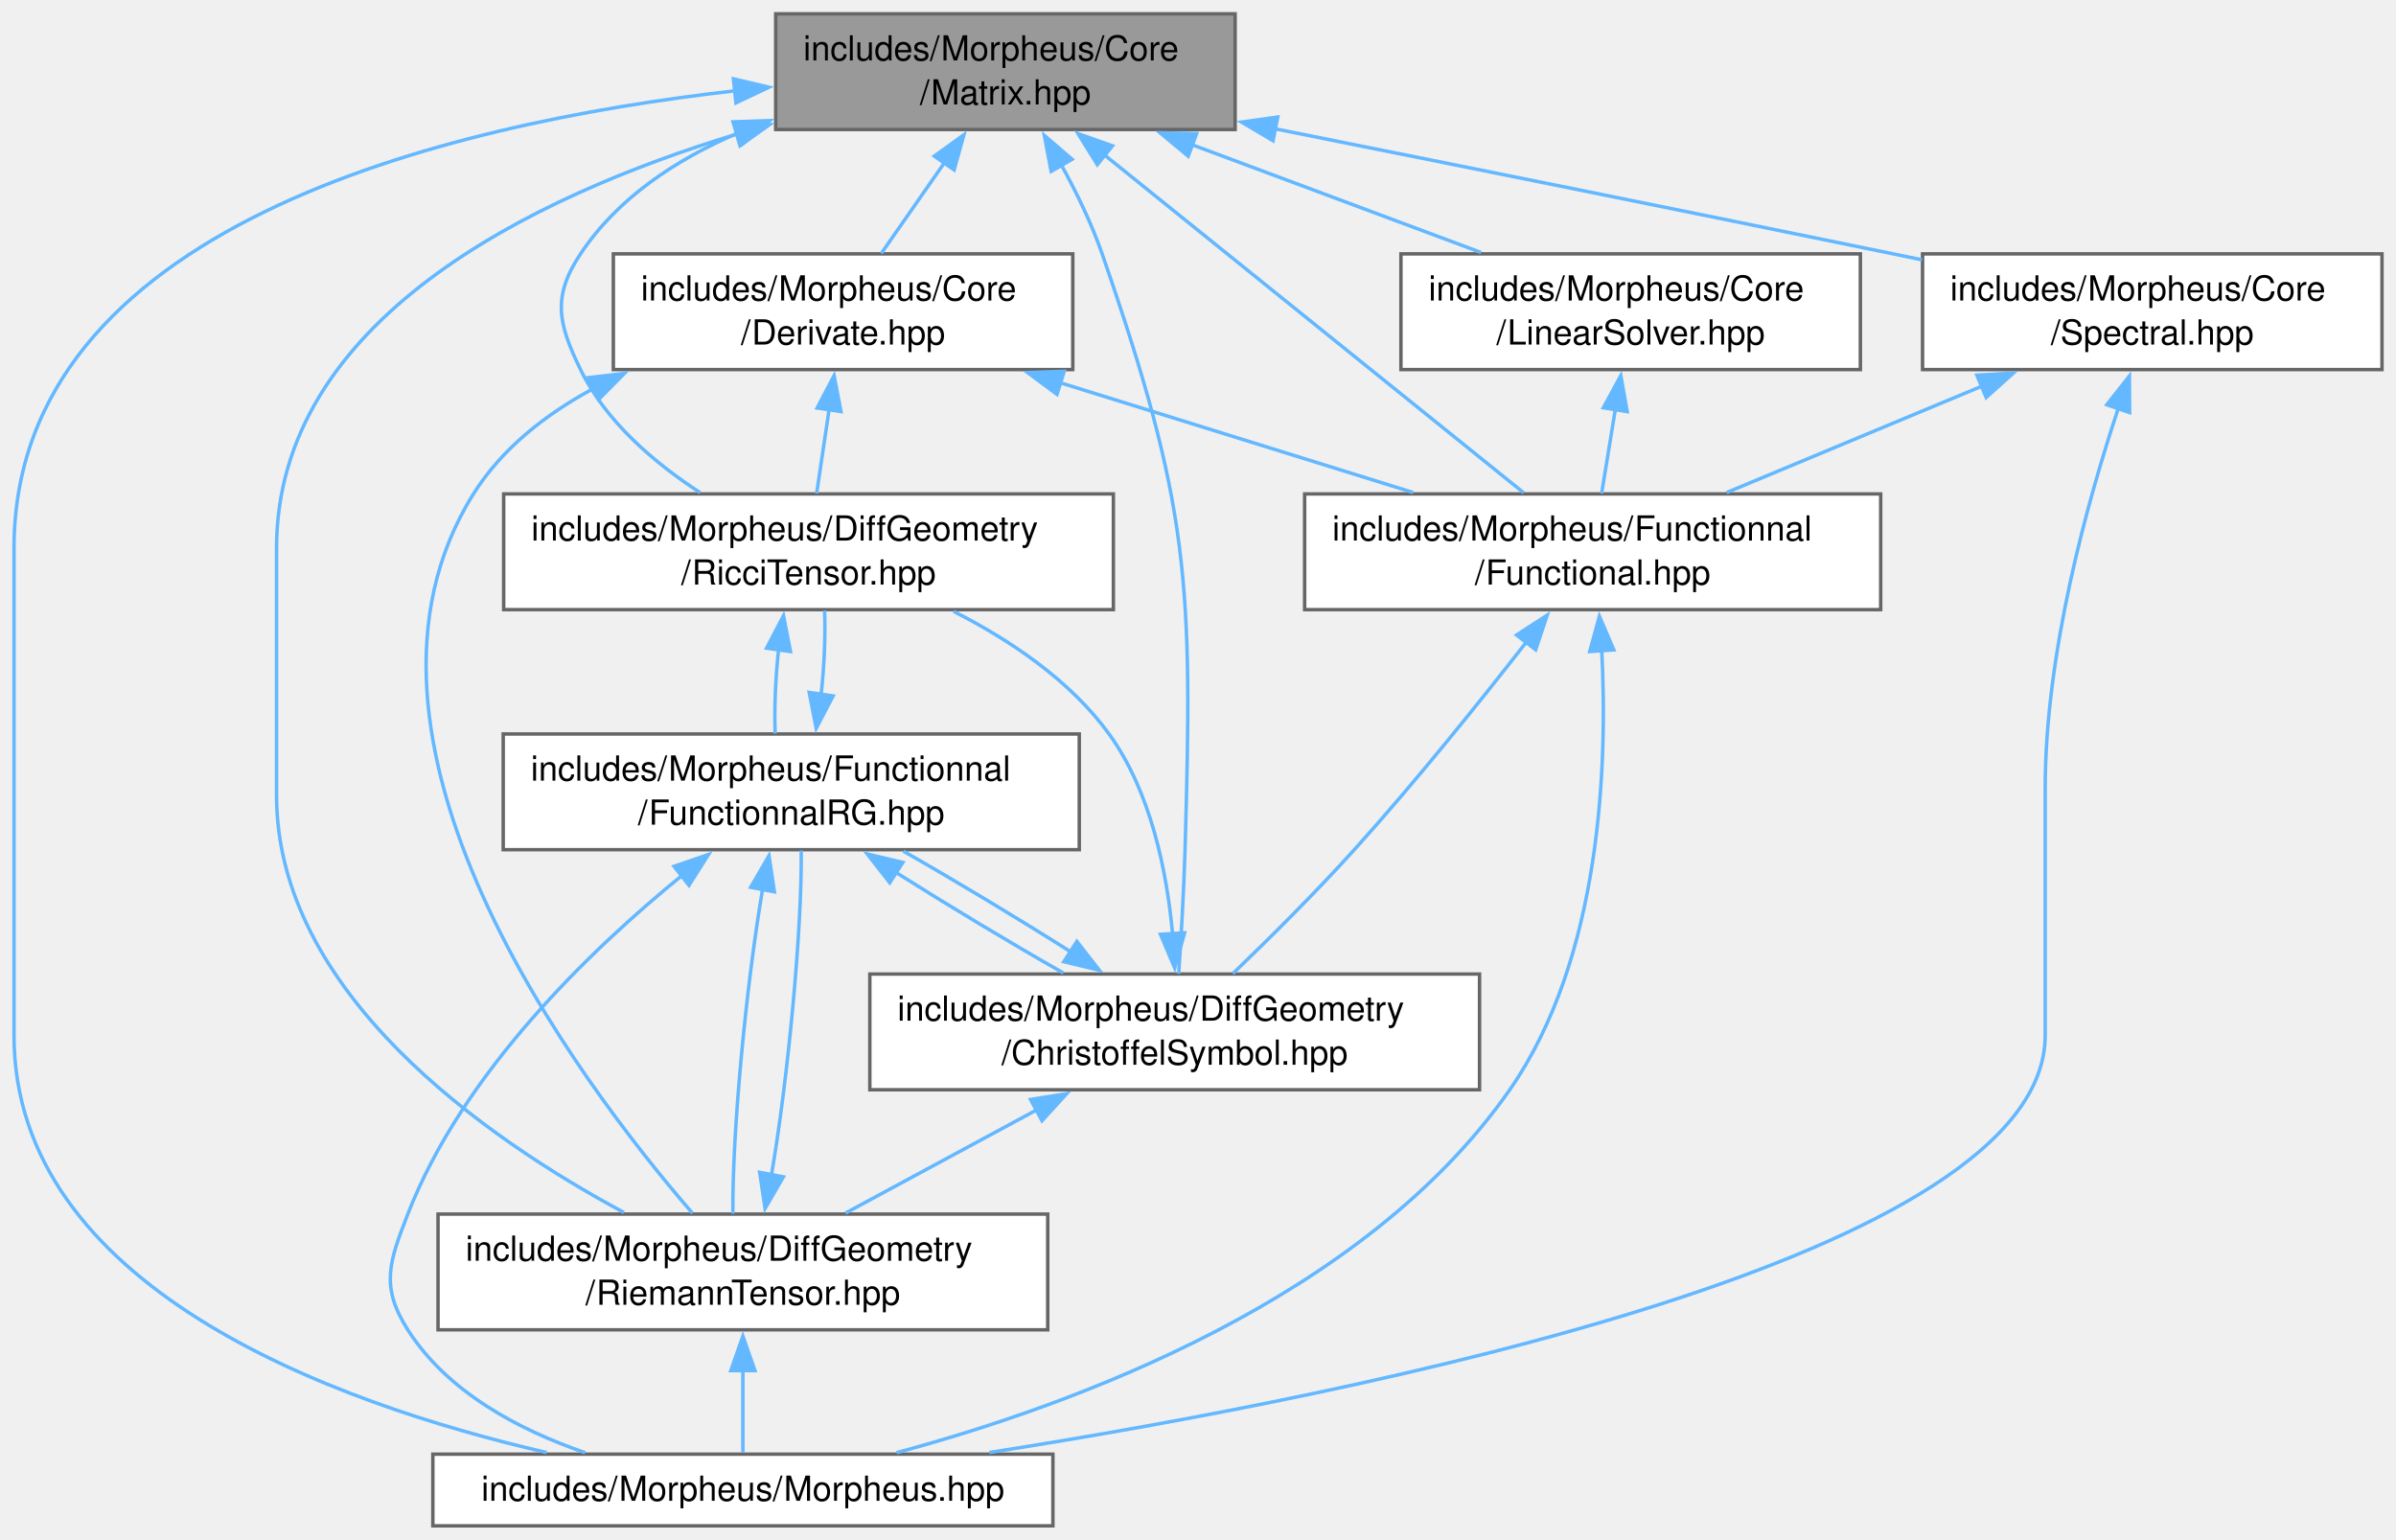
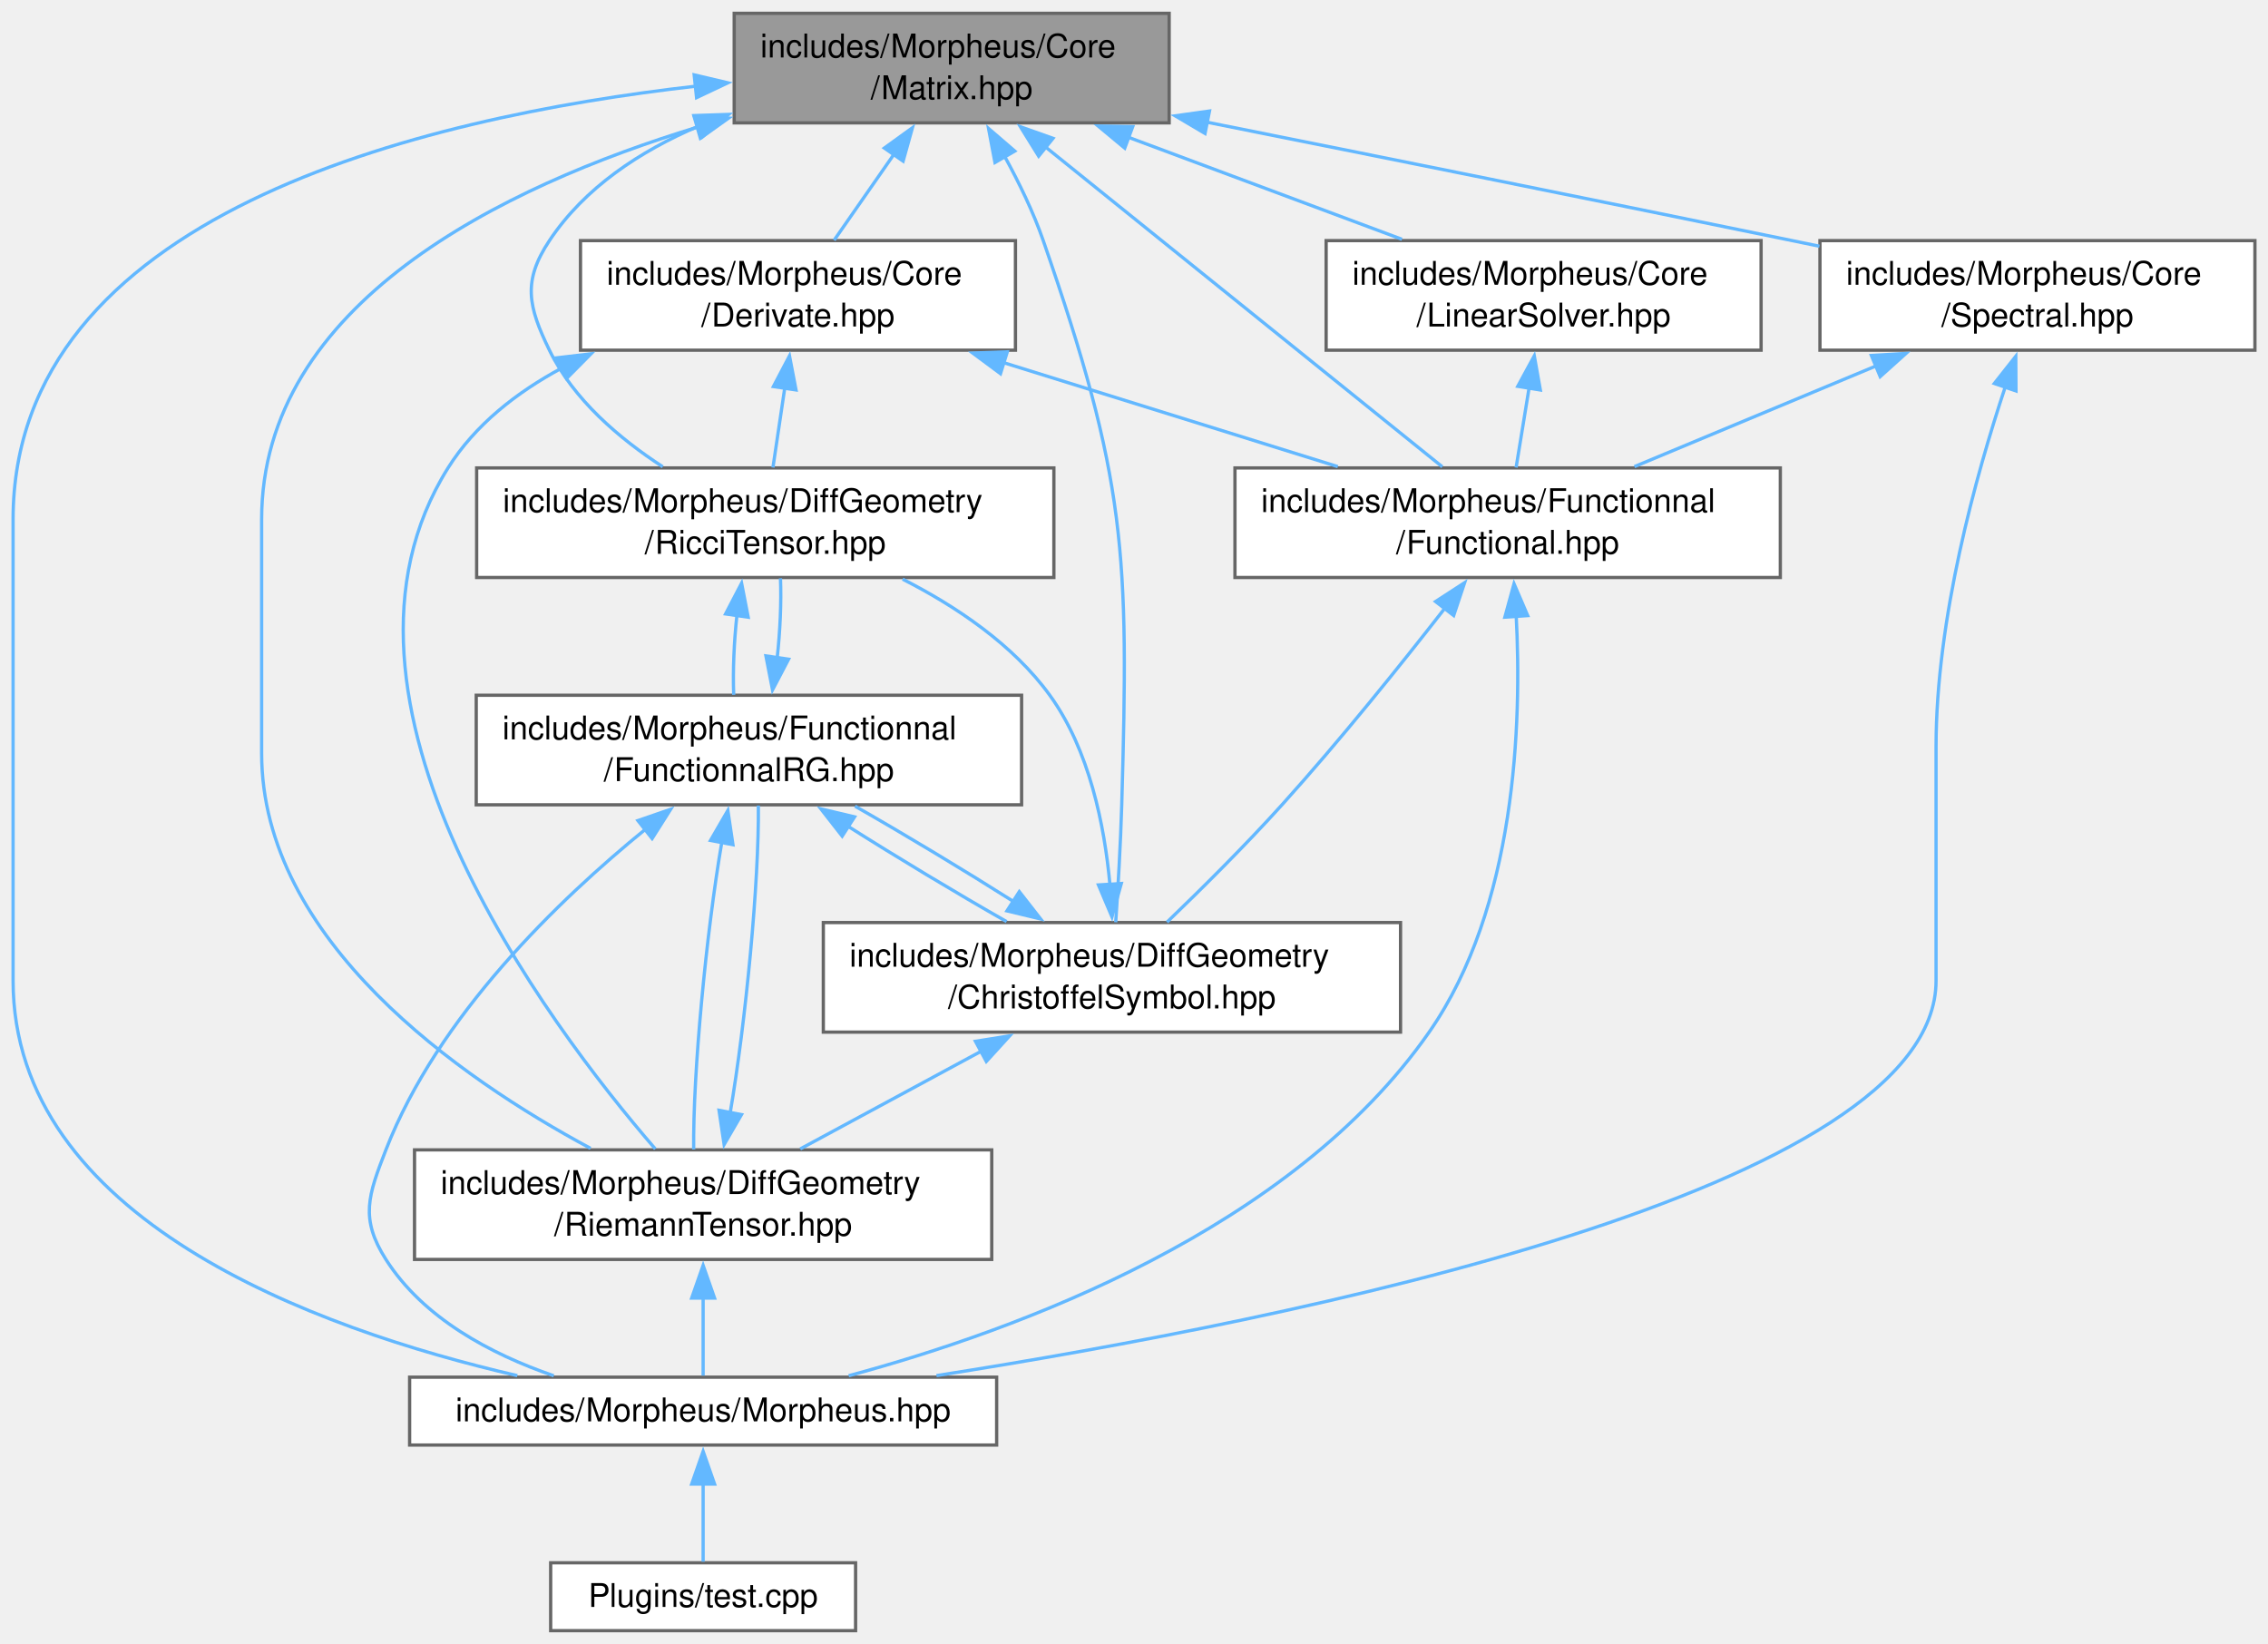
- <svg xmlns="http://www.w3.org/2000/svg" xmlns:xlink="http://www.w3.org/1999/xlink" width="694pt" height="446pt" viewBox="0.00 0.00 693.50 445.75">
-   <g id="graph0" class="graph" transform="scale(1 1) rotate(0) translate(4 441.75)">
+ <svg xmlns="http://www.w3.org/2000/svg" xmlns:xlink="http://www.w3.org/1999/xlink" width="694pt" height="503pt" viewBox="0.00 0.00 693.50 502.50">
+   <g id="graph0" class="graph" transform="scale(1 1) rotate(0) translate(4 498.5)">
    <g id="Node000001" class="node">
      <g id="a_Node000001">
        <a xlink:title=" ">
-           <polygon fill="#999999" stroke="#666666" points="353.5,-437.75 220.5,-437.75 220.5,-404.25 353.5,-404.25 353.5,-437.75" />
-           <text text-anchor="start" x="228.5" y="-424.25" font-family="Helvetica,sans-Serif" font-size="10.00">includes/Morpheus/Core</text>
-           <text text-anchor="middle" x="287" y="-411.5" font-family="Helvetica,sans-Serif" font-size="10.00">/Matrix.hpp</text>
+           <polygon fill="#999999" stroke="#666666" points="353.5,-494.5 220.5,-494.5 220.5,-461 353.5,-461 353.5,-494.5" />
+           <text text-anchor="start" x="228.5" y="-481" font-family="Helvetica,sans-Serif" font-size="10.00">includes/Morpheus/Core</text>
+           <text text-anchor="middle" x="287" y="-468.25" font-family="Helvetica,sans-Serif" font-size="10.00">/Matrix.hpp</text>
        </a>
      </g>
    </g>
    <g id="Node000002" class="node">
      <g id="a_Node000002">
        <a xlink:href="Derivate_8hpp.html" target="_top" xlink:title="Numerical differentiation operators using SIMD.">
-           <polygon fill="white" stroke="#666666" points="306.5,-368.25 173.5,-368.25 173.5,-334.75 306.5,-334.75 306.5,-368.25" />
-           <text text-anchor="start" x="181.5" y="-354.75" font-family="Helvetica,sans-Serif" font-size="10.00">includes/Morpheus/Core</text>
-           <text text-anchor="middle" x="240" y="-342" font-family="Helvetica,sans-Serif" font-size="10.00">/Derivate.hpp</text>
+           <polygon fill="white" stroke="#666666" points="306.5,-425 173.5,-425 173.5,-391.5 306.5,-391.5 306.5,-425" />
+           <text text-anchor="start" x="181.5" y="-411.5" font-family="Helvetica,sans-Serif" font-size="10.00">includes/Morpheus/Core</text>
+           <text text-anchor="middle" x="240" y="-398.75" font-family="Helvetica,sans-Serif" font-size="10.00">/Derivate.hpp</text>
        </a>
      </g>
    </g>
    <g id="edge1_Node000001_Node000002" class="edge">
      <g id="a_edge1_Node000001_Node000002">
        <a xlink:title=" ">
-           <path fill="none" stroke="#63b8ff" d="M269.29,-394.56C263.17,-385.77 256.49,-376.18 251.06,-368.38" />
-           <polygon fill="#63b8ff" stroke="#63b8ff" points="266.41,-396.55 275,-402.76 272.15,-392.55 266.41,-396.55" />
+           <path fill="none" stroke="#63b8ff" d="M269.29,-451.31C263.17,-442.52 256.49,-432.93 251.06,-425.13" />
+           <polygon fill="#63b8ff" stroke="#63b8ff" points="266.41,-453.3 275,-459.51 272.15,-449.3 266.41,-453.3" />
        </a>
      </g>
    </g>
    <g id="Node000003" class="node">
      <g id="a_Node000003">
        <a xlink:href="RicciTensor_8hpp.html" target="_top" xlink:title=" ">
-           <polygon fill="white" stroke="#666666" points="318.25,-298.75 141.75,-298.75 141.75,-265.25 318.25,-265.25 318.25,-298.75" />
-           <text text-anchor="start" x="149.75" y="-285.25" font-family="Helvetica,sans-Serif" font-size="10.00">includes/Morpheus/DiffGeometry</text>
-           <text text-anchor="middle" x="230" y="-272.5" font-family="Helvetica,sans-Serif" font-size="10.00">/RicciTensor.hpp</text>
-         </a>
-       </g>
-     </g>
-     <g id="edge23_Node000001_Node000003" class="edge">
-       <g id="a_edge23_Node000001_Node000003">
-         <a xlink:title=" ">
-           <path fill="none" stroke="#63b8ff" d="M209.63,-403.27C191.72,-395.61 174.77,-384.46 164,-368.25 155.76,-355.85 157.48,-348.14 164,-334.75 171.33,-319.69 185.39,-307.72 198.66,-299.1" />
-           <polygon fill="#63b8ff" stroke="#63b8ff" points="208.24,-406.48 218.83,-406.84 210.77,-399.96 208.24,-406.48" />
+           <polygon fill="white" stroke="#666666" points="318.25,-355.5 141.75,-355.5 141.75,-322 318.25,-322 318.25,-355.5" />
+           <text text-anchor="start" x="149.75" y="-342" font-family="Helvetica,sans-Serif" font-size="10.00">includes/Morpheus/DiffGeometry</text>
+           <text text-anchor="middle" x="230" y="-329.25" font-family="Helvetica,sans-Serif" font-size="10.00">/RicciTensor.hpp</text>
+         </a>
+       </g>
+     </g>
+     <g id="edge24_Node000001_Node000003" class="edge">
+       <g id="a_edge24_Node000001_Node000003">
+         <a xlink:title=" ">
+           <path fill="none" stroke="#63b8ff" d="M209.63,-460.02C191.72,-452.36 174.77,-441.21 164,-425 155.76,-412.6 157.48,-404.89 164,-391.5 171.33,-376.44 185.39,-364.47 198.66,-355.85" />
+           <polygon fill="#63b8ff" stroke="#63b8ff" points="208.24,-463.23 218.83,-463.59 210.77,-456.71 208.24,-463.23" />
        </a>
      </g>
    </g>
    <g id="Node000005" class="node">
      <g id="a_Node000005">
        <a xlink:href="ChristoffelSymbol_8hpp.html" target="_top" xlink:title=" ">
-           <polygon fill="white" stroke="#666666" points="424.25,-159.75 247.75,-159.75 247.75,-126.25 424.25,-126.25 424.25,-159.75" />
-           <text text-anchor="start" x="255.75" y="-146.25" font-family="Helvetica,sans-Serif" font-size="10.00">includes/Morpheus/DiffGeometry</text>
-           <text text-anchor="middle" x="336" y="-133.5" font-family="Helvetica,sans-Serif" font-size="10.00">/ChristoffelSymbol.hpp</text>
-         </a>
-       </g>
-     </g>
-     <g id="edge22_Node000001_Node000005" class="edge">
-       <g id="a_edge22_Node000001_Node000005">
-         <a xlink:title=" ">
-           <path fill="none" stroke="#63b8ff" d="M303.2,-394C307.6,-385.99 311.98,-376.97 315,-368.25 340.34,-295.11 341.24,-273.12 339,-195.75 338.65,-183.7 337.85,-170.08 337.16,-159.84" />
-           <polygon fill="#63b8ff" stroke="#63b8ff" points="300.24,-392.13 298.27,-402.54 306.3,-395.63 300.24,-392.13" />
+           <polygon fill="white" stroke="#666666" points="424.25,-216.5 247.75,-216.5 247.75,-183 424.25,-183 424.25,-216.5" />
+           <text text-anchor="start" x="255.75" y="-203" font-family="Helvetica,sans-Serif" font-size="10.00">includes/Morpheus/DiffGeometry</text>
+           <text text-anchor="middle" x="336" y="-190.25" font-family="Helvetica,sans-Serif" font-size="10.00">/ChristoffelSymbol.hpp</text>
+         </a>
+       </g>
+     </g>
+     <g id="edge23_Node000001_Node000005" class="edge">
+       <g id="a_edge23_Node000001_Node000005">
+         <a xlink:title=" ">
+           <path fill="none" stroke="#63b8ff" d="M303.2,-450.75C307.6,-442.74 311.98,-433.72 315,-425 340.34,-351.86 341.24,-329.87 339,-252.5 338.65,-240.45 337.85,-226.83 337.16,-216.59" />
+           <polygon fill="#63b8ff" stroke="#63b8ff" points="300.24,-448.88 298.27,-459.29 306.3,-452.38 300.24,-448.88" />
        </a>
      </g>
    </g>
    <g id="Node000006" class="node">
      <g id="a_Node000006">
        <a xlink:href="RiemannTensor_8hpp.html" target="_top" xlink:title=" ">
-           <polygon fill="white" stroke="#666666" points="299.25,-90.25 122.75,-90.25 122.75,-56.75 299.25,-56.75 299.25,-90.25" />
-           <text text-anchor="start" x="130.75" y="-76.75" font-family="Helvetica,sans-Serif" font-size="10.00">includes/Morpheus/DiffGeometry</text>
-           <text text-anchor="middle" x="211" y="-64" font-family="Helvetica,sans-Serif" font-size="10.00">/RiemannTensor.hpp</text>
-         </a>
-       </g>
-     </g>
-     <g id="edge24_Node000001_Node000006" class="edge">
-       <g id="a_edge24_Node000001_Node000006">
-         <a xlink:title=" ">
-           <path fill="none" stroke="#63b8ff" d="M209.55,-403.03C149.35,-384.74 76,-348.92 76,-283 76,-283 76,-283 76,-211.5 76,-154.23 136.59,-112.21 176.58,-90.71" />
-           <polygon fill="#63b8ff" stroke="#63b8ff" points="208.21,-406.28 218.78,-405.71 210.16,-399.56 208.21,-406.28" />
+           <polygon fill="white" stroke="#666666" points="299.25,-147 122.75,-147 122.75,-113.5 299.25,-113.5 299.25,-147" />
+           <text text-anchor="start" x="130.75" y="-133.5" font-family="Helvetica,sans-Serif" font-size="10.00">includes/Morpheus/DiffGeometry</text>
+           <text text-anchor="middle" x="211" y="-120.75" font-family="Helvetica,sans-Serif" font-size="10.00">/RiemannTensor.hpp</text>
+         </a>
+       </g>
+     </g>
+     <g id="edge25_Node000001_Node000006" class="edge">
+       <g id="a_edge25_Node000001_Node000006">
+         <a xlink:title=" ">
+           <path fill="none" stroke="#63b8ff" d="M209.55,-459.78C149.35,-441.49 76,-405.67 76,-339.75 76,-339.75 76,-339.75 76,-268.25 76,-210.98 136.59,-168.96 176.58,-147.46" />
+           <polygon fill="#63b8ff" stroke="#63b8ff" points="208.21,-463.03 218.78,-462.46 210.16,-456.31 208.21,-463.03" />
        </a>
      </g>
    </g>
    <g id="Node000007" class="node">
      <g id="a_Node000007">
        <a xlink:href="Morpheus_8hpp.html" target="_top" xlink:title=" ">
-           <polygon fill="white" stroke="#666666" points="300.75,-20.75 121.25,-20.75 121.25,0 300.75,0 300.75,-20.75" />
-           <text text-anchor="middle" x="211" y="-7.25" font-family="Helvetica,sans-Serif" font-size="10.00">includes/Morpheus/Morpheus.hpp</text>
-         </a>
-       </g>
-     </g>
-     <g id="edge26_Node000001_Node000007" class="edge">
-       <g id="a_edge26_Node000001_Node000007">
-         <a xlink:title=" ">
-           <path fill="none" stroke="#63b8ff" d="M208.88,-415.48C123.89,-405.84 0,-375.87 0,-283 0,-283 0,-283 0,-142 0,-69.3 91.68,-35.68 154.18,-21.22" />
-           <polygon fill="#63b8ff" stroke="#63b8ff" points="208.26,-418.93 218.57,-416.5 208.99,-411.97 208.26,-418.93" />
-         </a>
-       </g>
-     </g>
-     <g id="Node000008" class="node">
-       <g id="a_Node000008">
-         <a xlink:href="Functional_8hpp.html" target="_top" xlink:title=" ">
-           <polygon fill="white" stroke="#666666" points="540.38,-298.75 373.62,-298.75 373.62,-265.25 540.38,-265.25 540.38,-298.75" />
-           <text text-anchor="start" x="381.62" y="-285.25" font-family="Helvetica,sans-Serif" font-size="10.00">includes/Morpheus/Functionnal</text>
-           <text text-anchor="middle" x="457" y="-272.5" font-family="Helvetica,sans-Serif" font-size="10.00">/Functional.hpp</text>
-         </a>
-       </g>
-     </g>
-     <g id="edge25_Node000001_Node000008" class="edge">
-       <g id="a_edge25_Node000001_Node000008">
-         <a xlink:title=" ">
-           <path fill="none" stroke="#63b8ff" d="M315.49,-397.04C349.91,-369.3 406.96,-323.33 437.03,-299.09" />
-           <polygon fill="#63b8ff" stroke="#63b8ff" points="313.6,-394.07 308.01,-403.07 317.99,-399.52 313.6,-394.07" />
+           <polygon fill="white" stroke="#666666" points="300.75,-77.5 121.25,-77.5 121.25,-56.75 300.75,-56.75 300.75,-77.5" />
+           <text text-anchor="middle" x="211" y="-64" font-family="Helvetica,sans-Serif" font-size="10.00">includes/Morpheus/Morpheus.hpp</text>
+         </a>
+       </g>
+     </g>
+     <g id="edge27_Node000001_Node000007" class="edge">
+       <g id="a_edge27_Node000001_Node000007">
+         <a xlink:title=" ">
+           <path fill="none" stroke="#63b8ff" d="M208.88,-472.23C123.89,-462.59 0,-432.62 0,-339.75 0,-339.75 0,-339.75 0,-198.75 0,-126.05 91.68,-92.43 154.18,-77.97" />
+           <polygon fill="#63b8ff" stroke="#63b8ff" points="208.26,-475.68 218.57,-473.25 208.99,-468.72 208.26,-475.68" />
        </a>
      </g>
    </g>
    <g id="Node000009" class="node">
      <g id="a_Node000009">
-         <a xlink:href="LinearSolver_8hpp.html" target="_top" xlink:title=" ">
-           <polygon fill="white" stroke="#666666" points="534.5,-368.25 401.5,-368.25 401.5,-334.75 534.5,-334.75 534.5,-368.25" />
-           <text text-anchor="start" x="409.5" y="-354.75" font-family="Helvetica,sans-Serif" font-size="10.00">includes/Morpheus/Core</text>
-           <text text-anchor="middle" x="468" y="-342" font-family="Helvetica,sans-Serif" font-size="10.00">/LinearSolver.hpp</text>
-         </a>
-       </g>
-     </g>
-     <g id="edge17_Node000001_Node000009" class="edge">
-       <g id="a_edge17_Node000001_Node000009">
-         <a xlink:title=" ">
-           <path fill="none" stroke="#63b8ff" d="M341.08,-399.83C367.8,-389.87 399.6,-378.01 424.69,-368.65" />
-           <polygon fill="#63b8ff" stroke="#63b8ff" points="339.92,-396.53 331.77,-403.3 342.36,-403.09 339.92,-396.53" />
+         <a xlink:href="Functional_8hpp.html" target="_top" xlink:title=" ">
+           <polygon fill="white" stroke="#666666" points="540.38,-355.5 373.62,-355.5 373.62,-322 540.38,-322 540.38,-355.5" />
+           <text text-anchor="start" x="381.62" y="-342" font-family="Helvetica,sans-Serif" font-size="10.00">includes/Morpheus/Functionnal</text>
+           <text text-anchor="middle" x="457" y="-329.25" font-family="Helvetica,sans-Serif" font-size="10.00">/Functional.hpp</text>
+         </a>
+       </g>
+     </g>
+     <g id="edge26_Node000001_Node000009" class="edge">
+       <g id="a_edge26_Node000001_Node000009">
+         <a xlink:title=" ">
+           <path fill="none" stroke="#63b8ff" d="M315.49,-453.79C349.91,-426.05 406.96,-380.08 437.03,-355.84" />
+           <polygon fill="#63b8ff" stroke="#63b8ff" points="313.6,-450.82 308.01,-459.82 317.99,-456.27 313.6,-450.82" />
        </a>
      </g>
    </g>
    <g id="Node000010" class="node">
      <g id="a_Node000010">
+         <a xlink:href="LinearSolver_8hpp.html" target="_top" xlink:title=" ">
+           <polygon fill="white" stroke="#666666" points="534.5,-425 401.5,-425 401.5,-391.5 534.5,-391.5 534.5,-425" />
+           <text text-anchor="start" x="409.5" y="-411.5" font-family="Helvetica,sans-Serif" font-size="10.00">includes/Morpheus/Core</text>
+           <text text-anchor="middle" x="468" y="-398.75" font-family="Helvetica,sans-Serif" font-size="10.00">/LinearSolver.hpp</text>
+         </a>
+       </g>
+     </g>
+     <g id="edge18_Node000001_Node000010" class="edge">
+       <g id="a_edge18_Node000001_Node000010">
+         <a xlink:title=" ">
+           <path fill="none" stroke="#63b8ff" d="M341.08,-456.58C367.8,-446.62 399.6,-434.76 424.69,-425.4" />
+           <polygon fill="#63b8ff" stroke="#63b8ff" points="339.92,-453.28 331.77,-460.05 342.36,-459.84 339.92,-453.28" />
+         </a>
+       </g>
+     </g>
+     <g id="Node000011" class="node">
+       <g id="a_Node000011">
        <a xlink:href="Spectral_8hpp.html" target="_top" xlink:title=" ">
-           <polygon fill="white" stroke="#666666" points="685.5,-368.25 552.5,-368.25 552.5,-334.75 685.5,-334.75 685.5,-368.25" />
-           <text text-anchor="start" x="560.5" y="-354.75" font-family="Helvetica,sans-Serif" font-size="10.00">includes/Morpheus/Core</text>
-           <text text-anchor="middle" x="619" y="-342" font-family="Helvetica,sans-Serif" font-size="10.00">/Spectral.hpp</text>
-         </a>
-       </g>
-     </g>
-     <g id="edge19_Node000001_Node000010" class="edge">
-       <g id="a_edge19_Node000001_Node000010">
-         <a xlink:title=" ">
-           <path fill="none" stroke="#63b8ff" d="M365.12,-404.44C416.07,-394.26 484.01,-380.59 544,-368.25 546.74,-367.69 549.53,-367.11 552.35,-366.53" />
-           <polygon fill="#63b8ff" stroke="#63b8ff" points="364.47,-401.01 355.35,-406.4 365.84,-407.87 364.47,-401.01" />
+           <polygon fill="white" stroke="#666666" points="685.5,-425 552.5,-425 552.5,-391.5 685.5,-391.5 685.5,-425" />
+           <text text-anchor="start" x="560.5" y="-411.5" font-family="Helvetica,sans-Serif" font-size="10.00">includes/Morpheus/Core</text>
+           <text text-anchor="middle" x="619" y="-398.75" font-family="Helvetica,sans-Serif" font-size="10.00">/Spectral.hpp</text>
+         </a>
+       </g>
+     </g>
+     <g id="edge20_Node000001_Node000011" class="edge">
+       <g id="a_edge20_Node000001_Node000011">
+         <a xlink:title=" ">
+           <path fill="none" stroke="#63b8ff" d="M365.12,-461.19C416.07,-451.01 484.01,-437.34 544,-425 546.74,-424.44 549.53,-423.86 552.35,-423.28" />
+           <polygon fill="#63b8ff" stroke="#63b8ff" points="364.47,-457.76 355.35,-463.15 365.84,-464.62 364.47,-457.76" />
        </a>
      </g>
    </g>
    <g id="edge2_Node000002_Node000003" class="edge">
      <g id="a_edge2_Node000002_Node000003">
        <a xlink:title=" ">
-           <path fill="none" stroke="#63b8ff" d="M235.98,-323.35C234.75,-315.04 233.43,-306.18 232.35,-298.88" />
-           <polygon fill="#63b8ff" stroke="#63b8ff" points="232.48,-323.63 237.41,-333.01 239.4,-322.6 232.48,-323.63" />
-         </a>
-       </g>
-     </g>
-     <g id="edge13_Node000002_Node000006" class="edge">
-       <g id="a_edge13_Node000002_Node000006">
-         <a xlink:title=" ">
-           <path fill="none" stroke="#63b8ff" d="M167.85,-329.32C154.03,-321.9 141.29,-311.97 133,-298.75 88.65,-228.04 163.27,-128.88 196.39,-90.52" />
-           <polygon fill="#63b8ff" stroke="#63b8ff" points="166.18,-332.4 176.71,-333.64 169.25,-326.11 166.18,-332.4" />
-         </a>
-       </g>
-     </g>
-     <g id="edge14_Node000002_Node000008" class="edge">
-       <g id="a_edge14_Node000002_Node000008">
-         <a xlink:title=" ">
-           <path fill="none" stroke="#63b8ff" d="M302.71,-330.99C335.17,-320.9 374.33,-308.72 405.07,-299.15" />
-           <polygon fill="#63b8ff" stroke="#63b8ff" points="301.93,-327.57 293.42,-333.88 304.01,-334.25 301.93,-327.57" />
+           <path fill="none" stroke="#63b8ff" d="M235.98,-380.1C234.75,-371.79 233.43,-362.93 232.35,-355.63" />
+           <polygon fill="#63b8ff" stroke="#63b8ff" points="232.48,-380.38 237.41,-389.76 239.4,-379.35 232.48,-380.38" />
+         </a>
+       </g>
+     </g>
+     <g id="edge14_Node000002_Node000006" class="edge">
+       <g id="a_edge14_Node000002_Node000006">
+         <a xlink:title=" ">
+           <path fill="none" stroke="#63b8ff" d="M167.85,-386.07C154.03,-378.65 141.29,-368.72 133,-355.5 88.65,-284.79 163.27,-185.63 196.39,-147.27" />
+           <polygon fill="#63b8ff" stroke="#63b8ff" points="166.18,-389.15 176.71,-390.39 169.25,-382.86 166.18,-389.15" />
+         </a>
+       </g>
+     </g>
+     <g id="edge15_Node000002_Node000009" class="edge">
+       <g id="a_edge15_Node000002_Node000009">
+         <a xlink:title=" ">
+           <path fill="none" stroke="#63b8ff" d="M302.71,-387.74C335.17,-377.65 374.33,-365.47 405.07,-355.9" />
+           <polygon fill="#63b8ff" stroke="#63b8ff" points="301.93,-384.32 293.42,-390.63 304.01,-391 301.93,-384.32" />
        </a>
      </g>
    </g>
    <g id="Node000004" class="node">
      <g id="a_Node000004">
        <a xlink:href="FunctionnalRG_8hpp.html" target="_top" xlink:title=" ">
-           <polygon fill="white" stroke="#666666" points="308.38,-229.25 141.62,-229.25 141.62,-195.75 308.38,-195.75 308.38,-229.25" />
-           <text text-anchor="start" x="149.62" y="-215.75" font-family="Helvetica,sans-Serif" font-size="10.00">includes/Morpheus/Functionnal</text>
-           <text text-anchor="middle" x="225" y="-203" font-family="Helvetica,sans-Serif" font-size="10.00">/FunctionnalRG.hpp</text>
+           <polygon fill="white" stroke="#666666" points="308.38,-286 141.62,-286 141.62,-252.5 308.38,-252.5 308.38,-286" />
+           <text text-anchor="start" x="149.62" y="-272.5" font-family="Helvetica,sans-Serif" font-size="10.00">includes/Morpheus/Functionnal</text>
+           <text text-anchor="middle" x="225" y="-259.75" font-family="Helvetica,sans-Serif" font-size="10.00">/FunctionnalRG.hpp</text>
        </a>
      </g>
    </g>
    <g id="edge3_Node000003_Node000004" class="edge">
      <g id="a_edge3_Node000003_Node000004">
        <a xlink:title=" ">
-           <path fill="none" stroke="#63b8ff" d="M221.35,-253.85C220.44,-245.54 220.06,-236.68 220.35,-229.38" />
-           <polygon fill="#63b8ff" stroke="#63b8ff" points="217.86,-254.11 222.76,-263.51 224.78,-253.11 217.86,-254.11" />
-         </a>
-       </g>
-     </g>
-     <g id="edge10_Node000004_Node000003" class="edge">
-       <g id="a_edge10_Node000004_Node000003">
-         <a xlink:title=" ">
-           <path fill="none" stroke="#63b8ff" d="M233.63,-240.52C234.55,-248.82 234.94,-257.69 234.65,-265" />
-           <polygon fill="#63b8ff" stroke="#63b8ff" points="237.13,-240.27 232.22,-230.88 230.2,-241.28 237.13,-240.27" />
+           <path fill="none" stroke="#63b8ff" d="M221.35,-310.6C220.44,-302.29 220.06,-293.43 220.35,-286.13" />
+           <polygon fill="#63b8ff" stroke="#63b8ff" points="217.86,-310.86 222.76,-320.26 224.78,-309.86 217.86,-310.86" />
+         </a>
+       </g>
+     </g>
+     <g id="edge11_Node000004_Node000003" class="edge">
+       <g id="a_edge11_Node000004_Node000003">
+         <a xlink:title=" ">
+           <path fill="none" stroke="#63b8ff" d="M233.63,-297.27C234.55,-305.57 234.94,-314.44 234.65,-321.75" />
+           <polygon fill="#63b8ff" stroke="#63b8ff" points="237.13,-297.02 232.22,-287.63 230.2,-298.03 237.13,-297.02" />
        </a>
      </g>
    </g>
    <g id="edge4_Node000004_Node000005" class="edge">
      <g id="a_edge4_Node000004_Node000005">
        <a xlink:title=" ">
-           <path fill="none" stroke="#63b8ff" d="M255.13,-189.29C270.22,-179.74 288.42,-168.78 303.79,-160.04" />
-           <polygon fill="#63b8ff" stroke="#63b8ff" points="253.52,-186.17 247,-194.51 257.31,-192.06 253.52,-186.17" />
-         </a>
-       </g>
-     </g>
-     <g id="edge11_Node000004_Node000006" class="edge">
-       <g id="a_edge11_Node000004_Node000006">
-         <a xlink:title=" ">
-           <path fill="none" stroke="#63b8ff" d="M216.74,-184.5C211.92,-156.42 207.86,-113.42 208.11,-90.38" />
-           <polygon fill="#63b8ff" stroke="#63b8ff" points="213.25,-184.86 218.56,-194.03 220.12,-183.55 213.25,-184.86" />
-         </a>
-       </g>
-     </g>
-     <g id="edge12_Node000004_Node000007" class="edge">
-       <g id="a_edge12_Node000004_Node000007">
-         <a xlink:title=" ">
-           <path fill="none" stroke="#63b8ff" d="M193.57,-188.45C166.68,-166.6 129.88,-131.12 114,-90.25 108.61,-76.37 106.01,-69.31 114,-56.75 125.43,-38.79 146.04,-27.82 165.33,-21.18" />
-           <polygon fill="#63b8ff" stroke="#63b8ff" points="191.06,-190.93 201.07,-194.38 195.4,-185.43 191.06,-190.93" />
+           <path fill="none" stroke="#63b8ff" d="M255.13,-246.04C270.22,-236.49 288.42,-225.53 303.79,-216.79" />
+           <polygon fill="#63b8ff" stroke="#63b8ff" points="253.52,-242.92 247,-251.26 257.31,-248.81 253.52,-242.92" />
+         </a>
+       </g>
+     </g>
+     <g id="edge12_Node000004_Node000006" class="edge">
+       <g id="a_edge12_Node000004_Node000006">
+         <a xlink:title=" ">
+           <path fill="none" stroke="#63b8ff" d="M216.74,-241.25C211.92,-213.17 207.86,-170.17 208.11,-147.13" />
+           <polygon fill="#63b8ff" stroke="#63b8ff" points="213.25,-241.61 218.56,-250.78 220.12,-240.3 213.25,-241.61" />
+         </a>
+       </g>
+     </g>
+     <g id="edge13_Node000004_Node000007" class="edge">
+       <g id="a_edge13_Node000004_Node000007">
+         <a xlink:title=" ">
+           <path fill="none" stroke="#63b8ff" d="M193.57,-245.2C166.68,-223.35 129.88,-187.87 114,-147 108.61,-133.12 106.01,-126.06 114,-113.5 125.43,-95.54 146.04,-84.57 165.33,-77.93" />
+           <polygon fill="#63b8ff" stroke="#63b8ff" points="191.06,-247.68 201.07,-251.13 195.4,-242.18 191.06,-247.68" />
        </a>
      </g>
    </g>
    <g id="edge5_Node000005_Node000003" class="edge">
      <g id="a_edge5_Node000005_Node000003">
        <a xlink:title=" ">
-           <path fill="none" stroke="#63b8ff" d="M335.38,-171.43C333.74,-189.36 329.14,-212.49 317,-229.25 305.76,-244.77 288.32,-256.45 272,-264.75" />
-           <polygon fill="#63b8ff" stroke="#63b8ff" points="338.87,-171.69 336.01,-161.49 331.88,-171.25 338.87,-171.69" />
-         </a>
-       </g>
-     </g>
-     <g id="edge9_Node000005_Node000004" class="edge">
-       <g id="a_edge9_Node000005_Node000004">
-         <a xlink:title=" ">
-           <path fill="none" stroke="#63b8ff" d="M306.1,-166.06C291.04,-175.6 272.84,-186.57 257.45,-195.33" />
-           <polygon fill="#63b8ff" stroke="#63b8ff" points="307.68,-169.2 314.2,-160.85 303.9,-163.32 307.68,-169.2" />
+           <path fill="none" stroke="#63b8ff" d="M335.38,-228.18C333.74,-246.11 329.14,-269.24 317,-286 305.76,-301.52 288.32,-313.2 272,-321.5" />
+           <polygon fill="#63b8ff" stroke="#63b8ff" points="338.87,-228.44 336.01,-218.24 331.88,-228 338.87,-228.44" />
+         </a>
+       </g>
+     </g>
+     <g id="edge10_Node000005_Node000004" class="edge">
+       <g id="a_edge10_Node000005_Node000004">
+         <a xlink:title=" ">
+           <path fill="none" stroke="#63b8ff" d="M306.1,-222.81C291.04,-232.35 272.84,-243.32 257.45,-252.08" />
+           <polygon fill="#63b8ff" stroke="#63b8ff" points="307.68,-225.95 314.2,-217.6 303.9,-220.07 307.68,-225.95" />
        </a>
      </g>
    </g>
    <g id="edge6_Node000005_Node000006" class="edge">
      <g id="a_edge6_Node000005_Node000006">
        <a xlink:title=" ">
-           <path fill="none" stroke="#63b8ff" d="M296.14,-120.47C278.15,-110.76 257.27,-99.49 240.7,-90.54" />
-           <polygon fill="#63b8ff" stroke="#63b8ff" points="294.27,-123.44 304.73,-125.11 297.59,-117.28 294.27,-123.44" />
+           <path fill="none" stroke="#63b8ff" d="M296.14,-177.22C278.15,-167.51 257.27,-156.24 240.7,-147.29" />
+           <polygon fill="#63b8ff" stroke="#63b8ff" points="294.27,-180.19 304.73,-181.86 297.59,-174.03 294.27,-180.19" />
        </a>
      </g>
    </g>
    <g id="edge7_Node000006_Node000004" class="edge">
      <g id="a_edge7_Node000006_Node000004">
        <a xlink:title=" ">
-           <path fill="none" stroke="#63b8ff" d="M219.24,-101.38C224.06,-129.41 228.13,-172.42 227.89,-195.52" />
-           <polygon fill="#63b8ff" stroke="#63b8ff" points="222.73,-101.03 217.42,-91.87 215.86,-102.35 222.73,-101.03" />
+           <path fill="none" stroke="#63b8ff" d="M219.24,-158.13C224.06,-186.16 228.13,-229.17 227.89,-252.27" />
+           <polygon fill="#63b8ff" stroke="#63b8ff" points="222.73,-157.78 217.42,-148.62 215.86,-159.1 222.73,-157.78" />
        </a>
      </g>
    </g>
    <g id="edge8_Node000006_Node000007" class="edge">
      <g id="a_edge8_Node000006_Node000007">
        <a xlink:title=" ">
-           <path fill="none" stroke="#63b8ff" d="M211,-44.94C211,-36.46 211,-27.67 211,-21.22" />
-           <polygon fill="#63b8ff" stroke="#63b8ff" points="207.5,-44.93 211,-54.93 214.5,-44.93 207.5,-44.93" />
-         </a>
-       </g>
-     </g>
-     <g id="edge15_Node000008_Node000005" class="edge">
-       <g id="a_edge15_Node000008_Node000005">
-         <a xlink:title=" ">
-           <path fill="none" stroke="#63b8ff" d="M437.86,-255.93C424.38,-238.63 405.65,-215.31 388,-195.75 376.74,-183.27 363.26,-169.9 352.85,-159.88" />
-           <polygon fill="#63b8ff" stroke="#63b8ff" points="434.96,-257.9 443.85,-263.67 440.5,-253.62 434.96,-257.9" />
-         </a>
-       </g>
-     </g>
-     <g id="edge16_Node000008_Node000007" class="edge">
-       <g id="a_edge16_Node000008_Node000007">
-         <a xlink:title=" ">
-           <path fill="none" stroke="#63b8ff" d="M459.61,-253.76C461.36,-220.63 459.58,-164.39 433,-126.25 390.95,-65.9 307.26,-35.11 255.51,-21.19" />
-           <polygon fill="#63b8ff" stroke="#63b8ff" points="456.15,-253.12 458.95,-263.34 463.13,-253.6 456.15,-253.12" />
-         </a>
-       </g>
-     </g>
-     <g id="edge18_Node000009_Node000008" class="edge">
-       <g id="a_edge18_Node000009_Node000008">
-         <a xlink:title=" ">
-           <path fill="none" stroke="#63b8ff" d="M463.58,-323.35C462.22,-315.04 460.78,-306.18 459.59,-298.88" />
-           <polygon fill="#63b8ff" stroke="#63b8ff" points="460.09,-323.7 465.15,-333.01 467,-322.58 460.09,-323.7" />
-         </a>
-       </g>
-     </g>
-     <g id="edge21_Node000010_Node000007" class="edge">
-       <g id="a_edge21_Node000010_Node000007">
-         <a xlink:title=" ">
-           <path fill="none" stroke="#63b8ff" d="M609.21,-323.68C600.13,-296.35 588,-252.55 588,-213.5 588,-213.5 588,-213.5 588,-142 588,-78.01 391.65,-38.35 282.35,-21.23" />
-           <polygon fill="#63b8ff" stroke="#63b8ff" points="605.82,-324.57 612.38,-332.89 612.44,-322.29 605.82,-324.57" />
-         </a>
-       </g>
-     </g>
-     <g id="edge20_Node000010_Node000008" class="edge">
-       <g id="a_edge20_Node000010_Node000008">
-         <a xlink:title=" ">
-           <path fill="none" stroke="#63b8ff" d="M569.64,-329.93C545.93,-320.05 517.92,-308.38 495.77,-299.15" />
-           <polygon fill="#63b8ff" stroke="#63b8ff" points="568.22,-333.13 578.8,-333.75 570.92,-326.67 568.22,-333.13" />
+           <path fill="none" stroke="#63b8ff" d="M211,-101.69C211,-93.21 211,-84.42 211,-77.97" />
+           <polygon fill="#63b8ff" stroke="#63b8ff" points="207.5,-101.68 211,-111.68 214.5,-101.68 207.5,-101.68" />
+         </a>
+       </g>
+     </g>
+     <g id="Node000008" class="node">
+       <g id="a_Node000008">
+         <a xlink:href="test_8cpp.html" target="_top" xlink:title=" ">
+           <polygon fill="white" stroke="#666666" points="257.62,-20.75 164.38,-20.75 164.38,0 257.62,0 257.62,-20.75" />
+           <text text-anchor="middle" x="211" y="-7.25" font-family="Helvetica,sans-Serif" font-size="10.00">Plugins/test.cpp</text>
+         </a>
+       </g>
+     </g>
+     <g id="edge9_Node000007_Node000008" class="edge">
+       <g id="a_edge9_Node000007_Node000008">
+         <a xlink:title=" ">
+           <path fill="none" stroke="#63b8ff" d="M211,-44.88C211,-36.66 211,-27.68 211,-21.08" />
+           <polygon fill="#63b8ff" stroke="#63b8ff" points="207.5,-44.82 211,-54.82 214.5,-44.82 207.5,-44.82" />
+         </a>
+       </g>
+     </g>
+     <g id="edge16_Node000009_Node000005" class="edge">
+       <g id="a_edge16_Node000009_Node000005">
+         <a xlink:title=" ">
+           <path fill="none" stroke="#63b8ff" d="M437.86,-312.68C424.38,-295.38 405.65,-272.06 388,-252.5 376.74,-240.02 363.26,-226.65 352.85,-216.63" />
+           <polygon fill="#63b8ff" stroke="#63b8ff" points="434.96,-314.65 443.85,-320.42 440.5,-310.37 434.96,-314.65" />
+         </a>
+       </g>
+     </g>
+     <g id="edge17_Node000009_Node000007" class="edge">
+       <g id="a_edge17_Node000009_Node000007">
+         <a xlink:title=" ">
+           <path fill="none" stroke="#63b8ff" d="M459.61,-310.51C461.36,-277.38 459.58,-221.14 433,-183 390.95,-122.65 307.26,-91.86 255.51,-77.94" />
+           <polygon fill="#63b8ff" stroke="#63b8ff" points="456.15,-309.87 458.95,-320.09 463.13,-310.35 456.15,-309.87" />
+         </a>
+       </g>
+     </g>
+     <g id="edge19_Node000010_Node000009" class="edge">
+       <g id="a_edge19_Node000010_Node000009">
+         <a xlink:title=" ">
+           <path fill="none" stroke="#63b8ff" d="M463.58,-380.1C462.22,-371.79 460.78,-362.93 459.59,-355.63" />
+           <polygon fill="#63b8ff" stroke="#63b8ff" points="460.09,-380.45 465.15,-389.76 467,-379.33 460.09,-380.45" />
+         </a>
+       </g>
+     </g>
+     <g id="edge22_Node000011_Node000007" class="edge">
+       <g id="a_edge22_Node000011_Node000007">
+         <a xlink:title=" ">
+           <path fill="none" stroke="#63b8ff" d="M609.21,-380.43C600.13,-353.1 588,-309.3 588,-270.25 588,-270.25 588,-270.25 588,-198.75 588,-134.76 391.65,-95.1 282.35,-77.98" />
+           <polygon fill="#63b8ff" stroke="#63b8ff" points="605.82,-381.32 612.38,-389.64 612.44,-379.04 605.82,-381.32" />
+         </a>
+       </g>
+     </g>
+     <g id="edge21_Node000011_Node000009" class="edge">
+       <g id="a_edge21_Node000011_Node000009">
+         <a xlink:title=" ">
+           <path fill="none" stroke="#63b8ff" d="M569.64,-386.68C545.93,-376.8 517.92,-365.13 495.77,-355.9" />
+           <polygon fill="#63b8ff" stroke="#63b8ff" points="568.22,-389.88 578.8,-390.5 570.92,-383.42 568.22,-389.88" />
        </a>
      </g>
    </g>
  </g>
</svg>
